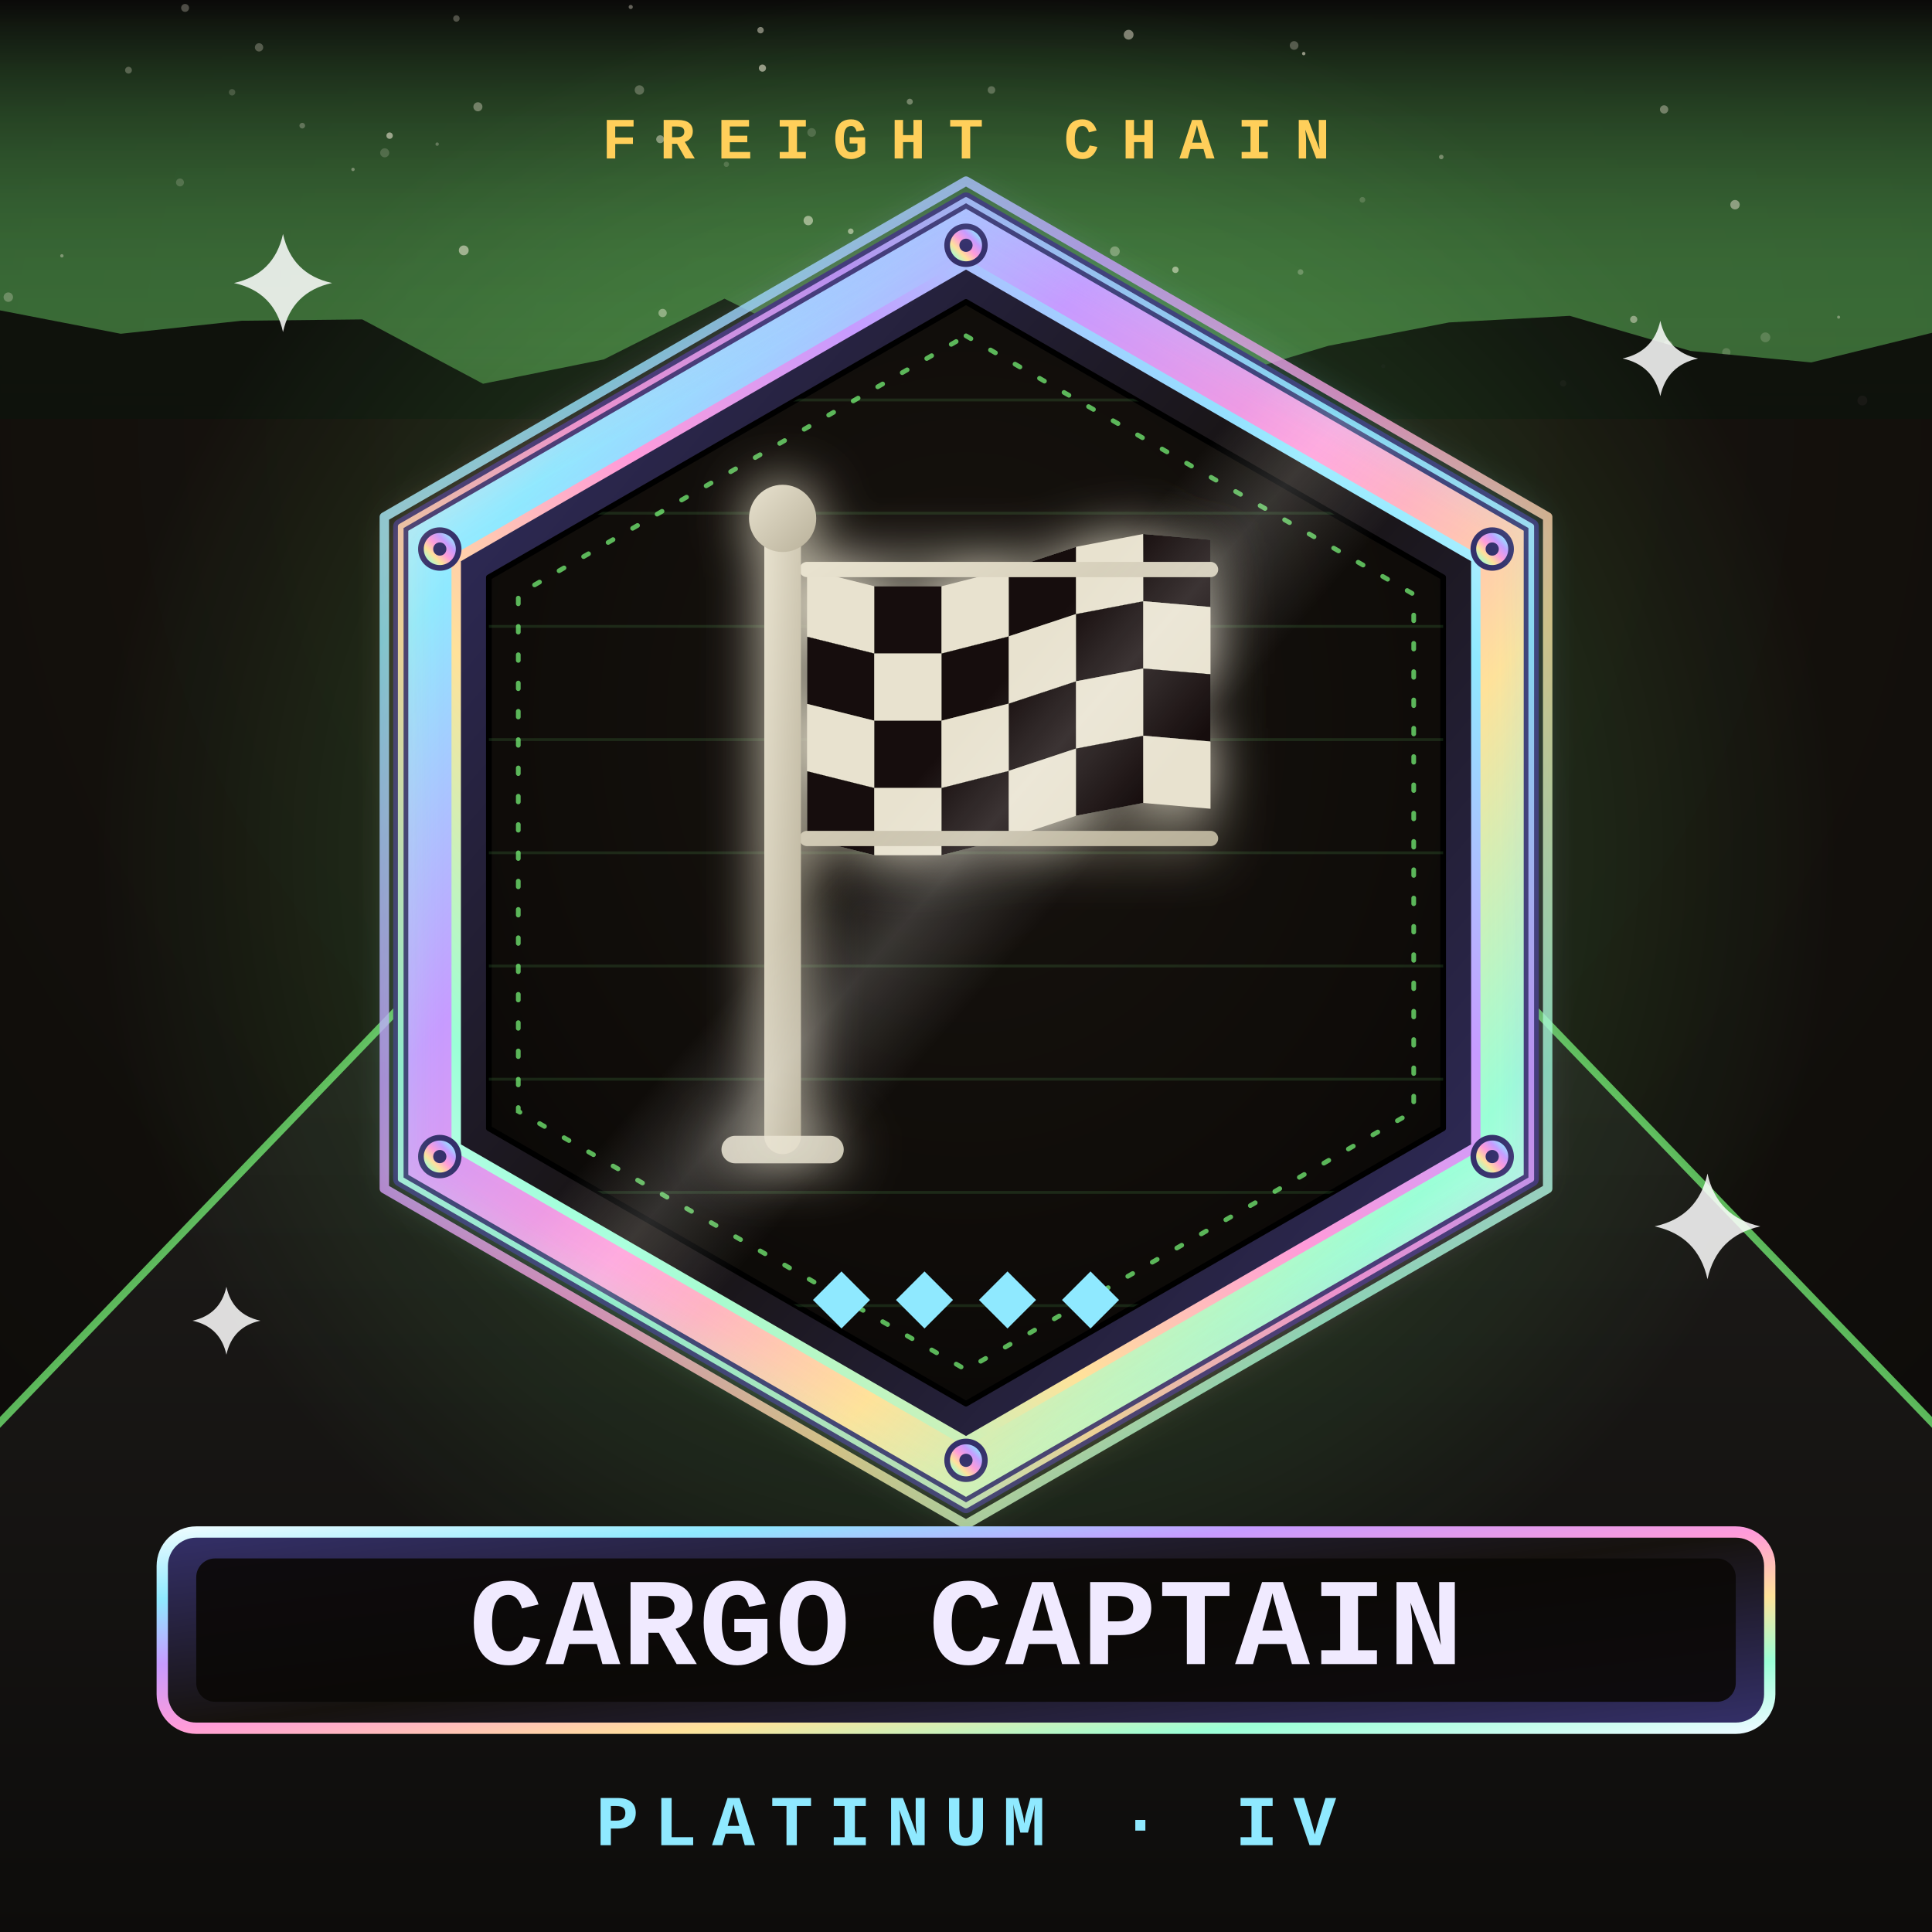
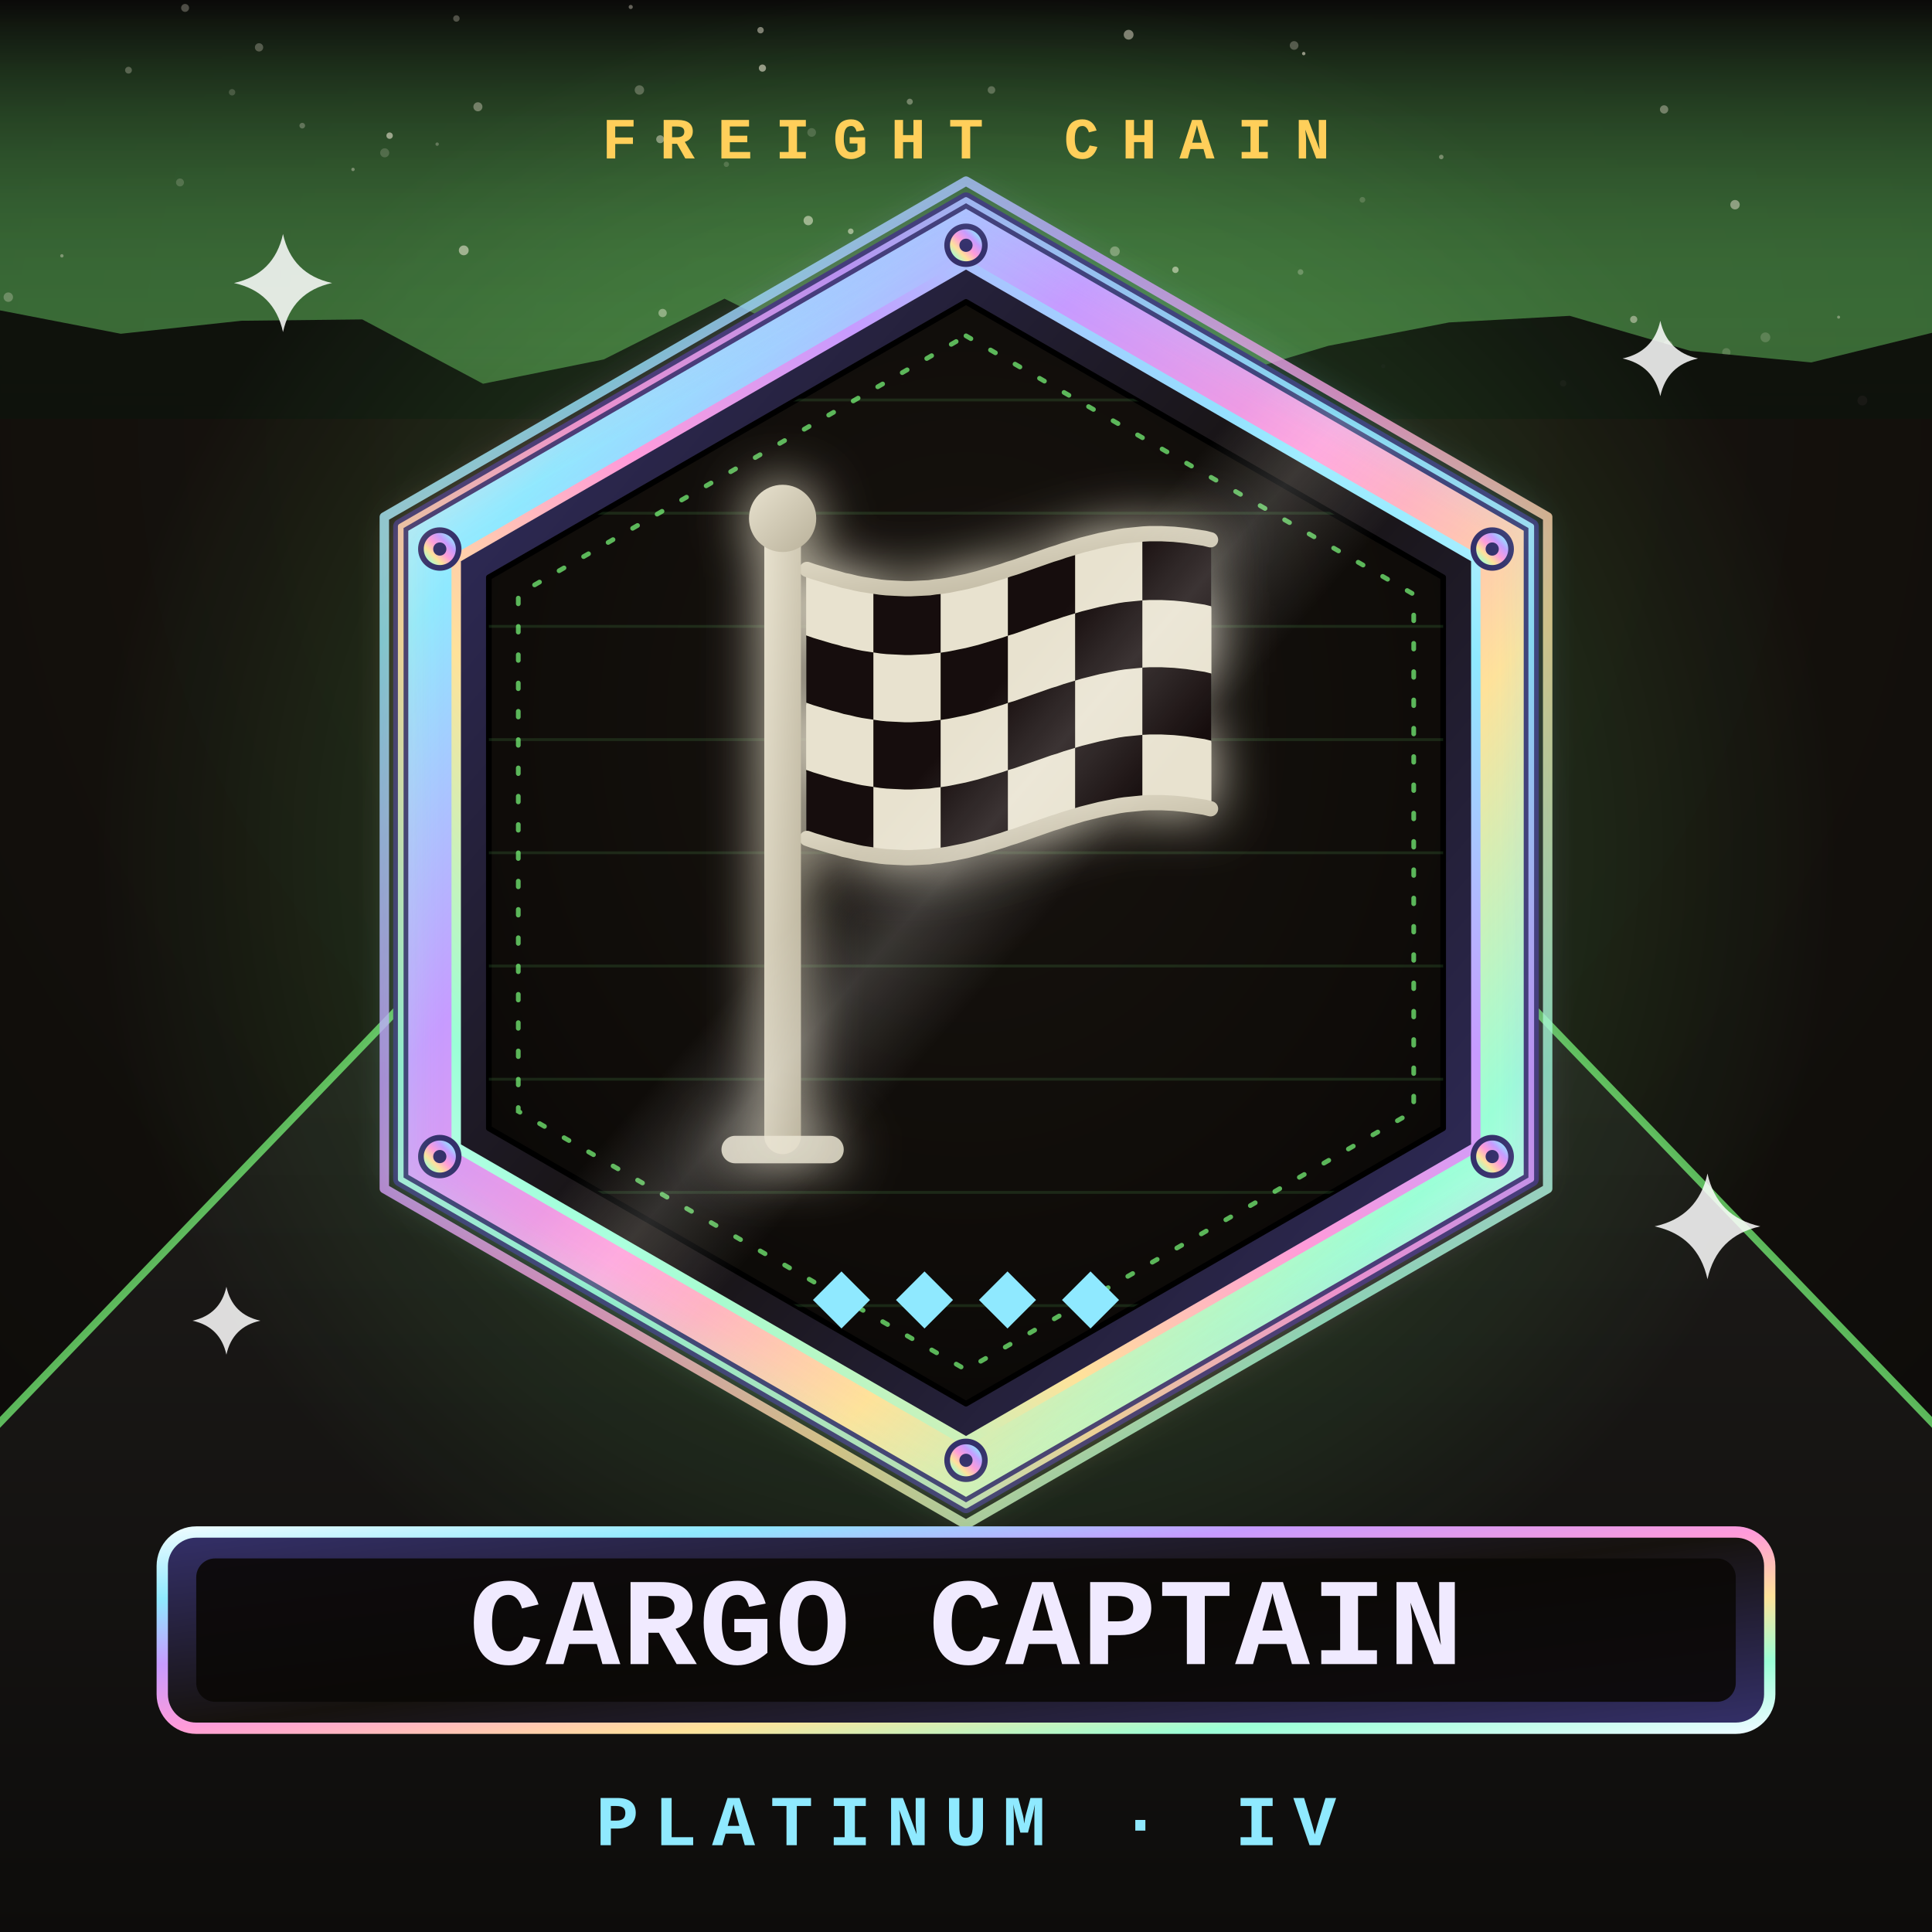
<svg xmlns="http://www.w3.org/2000/svg" width="1024" height="1024" viewBox="0 0 1024 1024" role="img" aria-label="Cargo Captain – Freight Chain achievement">
  <defs>
    <radialGradient id="bg" cx="50%" cy="22%" r="85%">
      <stop offset="0" stop-color="#1d1710" />
      <stop offset="1" stop-color="#0b0a09" />
    </radialGradient>
    <linearGradient id="sky" x1="0" y1="0" x2="0" y2="1">
      <stop offset="0" stop-color="#0b0a09" />
      <stop offset="1" stop-color="#7cff7c" stop-opacity="0.34" />
    </linearGradient>
    <linearGradient id="road" x1="0" y1="0" x2="0" y2="1">
      <stop offset="0" stop-color="#2a2724" />
      <stop offset="1" stop-color="#0d0c0b" />
    </linearGradient>
    <linearGradient id="rim" x1="0" y1="0" x2="1" y2="1">
      <stop offset="0%" stop-color="#e8fbff" />
      <stop offset="16.7%" stop-color="#8fe9ff" />
      <stop offset="33.3%" stop-color="#c79bff" />
      <stop offset="50%" stop-color="#ff9bd9" />
      <stop offset="66.7%" stop-color="#ffe29a" />
      <stop offset="83.3%" stop-color="#9bffd7" />
      <stop offset="100%" stop-color="#e8fbff" />
    </linearGradient>
    <linearGradient id="rimB" x1="1" y1="0" x2="0" y2="1">
      <stop offset="0%" stop-color="#e8fbff" />
      <stop offset="16.7%" stop-color="#8fe9ff" />
      <stop offset="33.3%" stop-color="#c79bff" />
      <stop offset="50%" stop-color="#ff9bd9" />
      <stop offset="66.7%" stop-color="#ffe29a" />
      <stop offset="83.3%" stop-color="#9bffd7" />
      <stop offset="100%" stop-color="#e8fbff" />
    </linearGradient>
    <linearGradient id="bevel" x1="0" y1="0" x2="1" y2="1">
      <stop offset="0" stop-color="#34306a" />
      <stop offset=".5" stop-color="#16120e" />
      <stop offset="1" stop-color="#34306a" />
    </linearGradient>
    <radialGradient id="plate" cx="50%" cy="38%" r="75%">
      <stop offset="0" stop-color="#17130f" />
      <stop offset=".65" stop-color="#0f0c09" />
      <stop offset="1" stop-color="#070605" />
    </radialGradient>
    <radialGradient id="halo" cx="50%" cy="50%" r="50%">
      <stop offset="0" stop-color="#7cff7c" stop-opacity="0.3" />
      <stop offset="1" stop-color="#7cff7c" stop-opacity="0" />
    </radialGradient>
    <linearGradient id="ga" x1="0" y1="0" x2="1" y2="1">
      <stop offset="0" stop-color="#e8e2cf" />
      <stop offset="1" stop-color="#b9b19a" />
    </linearGradient>
    <linearGradient id="sheen" x1="0" y1="0" x2="1" y2="1">
      <stop offset="0" stop-color="#fff" stop-opacity="0" />
      <stop offset=".45" stop-color="#fff" stop-opacity="0" />
      <stop offset=".5" stop-color="#fff" stop-opacity="0.16" />
      <stop offset=".56" stop-color="#fff" stop-opacity="0" />
      <stop offset="1" stop-color="#fff" stop-opacity="0" />
    </linearGradient>
    <filter id="glow" x="-30%" y="-30%" width="160%" height="160%">
      <feGaussianBlur stdDeviation="9" result="b" />
      <feMerge>
        <feMergeNode in="b" />
        <feMergeNode in="SourceGraphic" />
      </feMerge>
    </filter>
  </defs>
  <rect width="1024" height="1024" fill="url(#bg)" />
  <rect width="1024" height="222" fill="url(#sky)" />
  <circle cx="506.8" cy="179.1" r="1.8" fill="#e8e2cf" opacity="0.2" />
  <circle cx="974.5" cy="168.1" r="0.8" fill="#e8e2cf" opacity="0.4" />
  <circle cx="590.9" cy="133.2" r="2.6" fill="#e8e2cf" opacity="0.4" />
  <circle cx="404.1" cy="36.1" r="1.9" fill="#e8e2cf" opacity="0.6" />
  <circle cx="403.1" cy="16" r="1.7" fill="#e8e2cf" opacity="0.5" />
  <circle cx="598.2" cy="18.4" r="2.6" fill="#e8e2cf" opacity="0.5" />
  <circle cx="123" cy="48.9" r="1.7" fill="#e8e2cf" opacity="0.2" />
  <circle cx="245.8" cy="132.7" r="2.6" fill="#e8e2cf" opacity="0.6" />
  <circle cx="334.3" cy="3.7" r="1.1" fill="#e8e2cf" opacity="0.4" />
  <circle cx="98.1" cy="4.2" r="2.1" fill="#e8e2cf" opacity="0.3" />
  <circle cx="482.2" cy="53.9" r="1.6" fill="#e8e2cf" opacity="0.4" />
  <circle cx="450.9" cy="122.6" r="1.5" fill="#e8e2cf" opacity="0.6" />
  <circle cx="884" cy="182.9" r="2.5" fill="#e8e2cf" opacity="0.3" />
  <circle cx="203.9" cy="81" r="2.4" fill="#e8e2cf" opacity="0.2" />
  <circle cx="430.2" cy="70.2" r="2.3" fill="#e8e2cf" opacity="0.2" />
  <circle cx="160.2" cy="66.6" r="1.5" fill="#e8e2cf" opacity="0.3" />
  <circle cx="689.3" cy="144.2" r="1.5" fill="#e8e2cf" opacity="0.3" />
  <circle cx="349.9" cy="73.8" r="2.1" fill="#e8e2cf" opacity="0.5" />
  <circle cx="987.1" cy="212.3" r="2.6" fill="#e8e2cf" opacity="0.6" />
  <circle cx="865.9" cy="169.3" r="1.9" fill="#e8e2cf" opacity="0.5" />
  <circle cx="32.8" cy="135.6" r="0.9" fill="#e8e2cf" opacity="0.4" />
  <circle cx="338.9" cy="47.7" r="2.5" fill="#e8e2cf" opacity="0.3" />
  <circle cx="187.1" cy="89.8" r="0.9" fill="#e8e2cf" opacity="0.4" />
  <circle cx="828.5" cy="203.2" r="1.7" fill="#e8e2cf" opacity="0.5" />
  <circle cx="722.1" cy="105.9" r="1.5" fill="#e8e2cf" opacity="0.2" />
  <circle cx="253.3" cy="56.6" r="2.4" fill="#e8e2cf" opacity="0.4" />
  <circle cx="733.1" cy="194.1" r="1.1" fill="#e8e2cf" opacity="0.3" />
  <circle cx="137.3" cy="25.1" r="2.2" fill="#e8e2cf" opacity="0.3" />
  <circle cx="882" cy="58" r="2.2" fill="#e8e2cf" opacity="0.4" />
  <circle cx="206.5" cy="71.9" r="1.7" fill="#e8e2cf" opacity="0.6" />
  <circle cx="919.6" cy="108.5" r="2.5" fill="#e8e2cf" opacity="0.5" />
  <circle cx="525.5" cy="47.7" r="2" fill="#e8e2cf" opacity="0.3" />
  <circle cx="935.7" cy="178.8" r="2.6" fill="#e8e2cf" opacity="0.2" />
  <circle cx="685.9" cy="24.1" r="2.3" fill="#e8e2cf" opacity="0.3" />
  <circle cx="95.4" cy="96.7" r="2.1" fill="#e8e2cf" opacity="0.2" />
  <circle cx="385" cy="87.1" r="1.4" fill="#e8e2cf" opacity="0.2" />
  <circle cx="428.4" cy="116.9" r="2.5" fill="#e8e2cf" opacity="0.6" />
  <circle cx="351.2" cy="165.9" r="2.2" fill="#e8e2cf" opacity="0.5" />
  <circle cx="915" cy="186.7" r="2.2" fill="#e8e2cf" opacity="0.2" />
  <circle cx="68.1" cy="37.2" r="1.8" fill="#e8e2cf" opacity="0.3" />
  <circle cx="4.4" cy="157.5" r="2.5" fill="#e8e2cf" opacity="0.3" />
  <circle cx="691" cy="28.4" r="0.9" fill="#e8e2cf" opacity="0.6" />
  <circle cx="763.9" cy="83.2" r="1.2" fill="#e8e2cf" opacity="0.4" />
  <circle cx="623" cy="143" r="1.7" fill="#e8e2cf" opacity="0.6" />
  <circle cx="231.7" cy="76.4" r="0.9" fill="#e8e2cf" opacity="0.3" />
  <circle cx="241.9" cy="9.8" r="1.7" fill="#e8e2cf" opacity="0.3" />
  <path d="M0 222L0 164.5L64 176.9L128 170L192 169.3L256 203.4L320 190.5L384 158.3L448 190.2L512 203.4L576 203.9L640 202.5L704 183.3L768 170.9L832 167.4L896 186L960 192.1L1024 176.4L1024 222Z" fill="#0a0908" opacity=".9" />
  <polygon points="512,222 -260,1024 1284,1024" fill="url(#road)" />
  <line x1="512" y1="222" x2="-260" y2="1024" stroke="#7cff7c" stroke-width="4" opacity=".7" />
  <line x1="512" y1="222" x2="1284" y2="1024" stroke="#7cff7c" stroke-width="4" opacity=".7" />
  <polygon points="510.4,222.9 513.6,222.9 514.1,247 509.9,247" fill="#ffcf5a" opacity="0.8" />
  <polygon points="508.8,296.6 515.2,296.6 516.4,349.9 507.6,349.9" fill="#ffcf5a" opacity="0.8" />
  <polygon points="505.8,428.4 518.2,428.4 519.8,502.4 504.2,502.4" fill="#ffcf5a" opacity="0.8" />
  <polygon points="501.9,603.9 522.1,603.9 524.1,695.3 499.9,695.3" fill="#ffcf5a" opacity="0.8" />
  <circle cx="512" cy="452" r="470" fill="url(#halo)" />
  <text x="512" y="84" text-anchor="middle" font-family="ui-monospace,'SF Mono',Menlo,Consolas,'Liberation Mono','DejaVu Sans Mono',monospace" font-size="31" font-weight="700" fill="#ffcf5a" letter-spacing="12">FREIGHT CHAIN</text>
  <polygon points="512,96 820.3,274 820.3,630 512,808 203.7,630 203.7,274" fill="none" stroke="url(#rim)" stroke-width="5" stroke-linejoin="round" opacity=".8" />
  <path d="M150 124 Q154.68 145.32 176 150 Q154.68 154.68 150 176 Q145.32 154.68 124 150 Q145.32 145.32 150 124Z" fill="#fff" opacity="0.85" />
  <path d="M880 170 Q883.6 186.4 900 190 Q883.6 193.6 880 210 Q876.4 193.6 860 190 Q876.4 186.4 880 170Z" fill="#fff" opacity="0.85" />
  <path d="M120 682 Q123.24 696.76 138 700 Q123.24 703.24 120 718 Q116.76 703.24 102 700 Q116.76 696.76 120 682Z" fill="#fff" opacity="0.85" />
  <path d="M905 622 Q910.04 644.96 933 650 Q910.04 655.04 905 678 Q899.96 655.04 877 650 Q899.96 644.96 905 622Z" fill="#fff" opacity="0.85" />
  <polygon points="512,106 811.6,279 811.6,625 512,798 212.4,625 212.4,279" fill="url(#rim)" stroke="#34306a" stroke-width="8" stroke-linejoin="round" />
  <polygon points="512,140 782.2,296 782.2,608 512,764 241.8,608 241.8,296" fill="url(#bevel)" stroke="url(#rimB)" stroke-width="5" stroke-linejoin="round" />
  <polygon points="512,160 764.9,306 764.9,598 512,744 259.1,598 259.1,306" fill="url(#plate)" stroke="#000" stroke-width="3" stroke-linejoin="round" />
  <g stroke="#7cff7c" stroke-width="1.5" opacity="0.12" clip-path="url(#cl)">
    <line x1="212" y1="212" x2="812" y2="212" />
    <line x1="212" y1="272" x2="812" y2="272" />
    <line x1="212" y1="332" x2="812" y2="332" />
    <line x1="212" y1="392" x2="812" y2="392" />
    <line x1="212" y1="452" x2="812" y2="452" />
    <line x1="212" y1="512" x2="812" y2="512" />
    <line x1="212" y1="572" x2="812" y2="572" />
    <line x1="212" y1="632" x2="812" y2="632" />
    <line x1="212" y1="692" x2="812" y2="692" />
  </g>
  <clipPath id="cl">
    <polygon points="512,160 764.9,306 764.9,598 512,744 259.1,598 259.1,306" />
  </clipPath>
  <polygon points="512,178 749.3,315 749.3,589 512,726 274.7,589 274.7,315" fill="none" stroke="#7cff7c" stroke-width="2.5" stroke-dasharray="3 12" stroke-linecap="round" opacity="0.7" />
  <circle cx="512" cy="130" r="10" fill="url(#rimB)" stroke="#34306a" stroke-width="3" />
  <circle cx="512" cy="130" r="3.5" fill="#34306a" />
  <circle cx="790.9" cy="291" r="10" fill="url(#rimB)" stroke="#34306a" stroke-width="3" />
  <circle cx="790.9" cy="291" r="3.5" fill="#34306a" />
  <circle cx="790.9" cy="613" r="10" fill="url(#rimB)" stroke="#34306a" stroke-width="3" />
  <circle cx="790.9" cy="613" r="3.5" fill="#34306a" />
  <circle cx="512" cy="774" r="10" fill="url(#rimB)" stroke="#34306a" stroke-width="3" />
  <circle cx="512" cy="774" r="3.5" fill="#34306a" />
  <circle cx="233.1" cy="613" r="10" fill="url(#rimB)" stroke="#34306a" stroke-width="3" />
  <circle cx="233.1" cy="613" r="3.5" fill="#34306a" />
  <circle cx="233.1" cy="291" r="10" fill="url(#rimB)" stroke="#34306a" stroke-width="3" />
  <circle cx="233.1" cy="291" r="3.5" fill="#34306a" />
  <g transform="translate(512 440) scale(1.62)" filter="url(#glow)">
    <g>
-       <path d="M-54,-87.274Q14,-106 82,-97.042" fill="none" stroke="url(#ga)" stroke-width="3" opacity="0" />
-       <polygon points="-52,-85.3 -30,-79.8 -30,-57.8 -52,-63.3" fill="#e8e2cf" />
-       <polygon points="-52,-63.3 -30,-57.8 -30,-35.8 -52,-41.3" fill="#120d08" />
-       <polygon points="-52,-41.3 -30,-35.8 -30,-13.8 -52,-19.3" fill="#e8e2cf" />
-       <polygon points="-52,-19.3 -30,-13.8 -30,8.2 -52,2.7" fill="#120d08" />
-       <polygon points="-30,-79.8 -8,-79.8 -8,-57.8 -30,-57.8" fill="#120d08" />
-       <polygon points="-30,-57.8 -8,-57.8 -8,-35.8 -30,-35.8" fill="#e8e2cf" />
-       <polygon points="-30,-35.8 -8,-35.8 -8,-13.8 -30,-13.8" fill="#120d08" />
-       <polygon points="-30,-13.8 -8,-13.8 -8,8.2 -30,8.2" fill="#e8e2cf" />
-       <polygon points="-8,-79.8 14,-85.4 14,-63.4 -8,-57.8" fill="#e8e2cf" />
-       <polygon points="-8,-57.8 14,-63.4 14,-41.4 -8,-35.8" fill="#120d08" />
-       <polygon points="-8,-35.8 14,-41.4 14,-19.4 -8,-13.8" fill="#e8e2cf" />
-       <polygon points="-8,-13.8 14,-19.4 14,2.6 -8,8.2" fill="#120d08" />
-       <polygon points="14,-85.4 36,-92.7 36,-70.7 14,-63.4" fill="#120d08" />
-       <polygon points="14,-63.4 36,-70.7 36,-48.7 14,-41.4" fill="#e8e2cf" />
-       <polygon points="14,-41.4 36,-48.7 36,-26.7 14,-19.4" fill="#120d08" />
-       <polygon points="14,-19.4 36,-26.7 36,-4.7 14,2.6" fill="#e8e2cf" />
-       <polygon points="36,-92.7 58,-96.9 58,-74.9 36,-70.7" fill="#e8e2cf" />
-       <polygon points="36,-70.7 58,-74.9 58,-52.9 36,-48.7" fill="#120d08" />
-       <polygon points="36,-48.7 58,-52.9 58,-30.9 36,-26.7" fill="#e8e2cf" />
-       <polygon points="36,-26.7 58,-30.9 58,-8.9 36,-4.7" fill="#120d08" />
-       <polygon points="58,-96.9 80,-95 80,-73 58,-74.9" fill="#120d08" />
-       <polygon points="58,-74.9 80,-73 80,-51 58,-52.9" fill="#e8e2cf" />
-       <polygon points="58,-52.9 80,-51 80,-29 58,-30.9" fill="#120d08" />
-       <polygon points="58,-30.9 80,-29 80,-7 58,-8.9" fill="#e8e2cf" />
-       <path d="M-52,-85.274H80M-52,2.726H80" stroke="url(#ga)" stroke-width="5" stroke-linecap="round" />
+       <polygon points="-52,-85.3 -50,-84.6 -48,-84 -46,-83.4 -44,-82.8 -42,-82.3 -40,-81.7 -38,-81.3 -36,-80.8 -34,-80.4 -32,-80.1 -30,-79.8 -30,-57.8 -32,-58.1 -34,-58.4 -36,-58.8 -38,-59.3 -40,-59.7 -42,-60.3 -44,-60.8 -46,-61.4 -48,-62 -50,-62.6 -52,-63.3" fill="#e8e2cf" stroke="#e8e2cf" stroke-width=".6" />
+       <polygon points="-52,-63.3 -50,-62.6 -48,-62 -46,-61.4 -44,-60.8 -42,-60.3 -40,-59.7 -38,-59.3 -36,-58.8 -34,-58.4 -32,-58.1 -30,-57.8 -30,-35.8 -32,-36.1 -34,-36.4 -36,-36.8 -38,-37.3 -40,-37.7 -42,-38.3 -44,-38.8 -46,-39.4 -48,-40 -50,-40.6 -52,-41.3" fill="#120d08" stroke="#120d08" stroke-width=".6" />
+       <polygon points="-52,-41.3 -50,-40.6 -48,-40 -46,-39.4 -44,-38.8 -42,-38.3 -40,-37.7 -38,-37.3 -36,-36.8 -34,-36.4 -32,-36.1 -30,-35.8 -30,-13.8 -32,-14.1 -34,-14.4 -36,-14.8 -38,-15.3 -40,-15.7 -42,-16.3 -44,-16.8 -46,-17.4 -48,-18 -50,-18.6 -52,-19.3" fill="#e8e2cf" stroke="#e8e2cf" stroke-width=".6" />
+       <polygon points="-52,-19.3 -50,-18.6 -48,-18 -46,-17.4 -44,-16.8 -42,-16.3 -40,-15.7 -38,-15.3 -36,-14.8 -34,-14.4 -32,-14.1 -30,-13.8 -30,8.2 -32,7.9 -34,7.6 -36,7.2 -38,6.7 -40,6.3 -42,5.7 -44,5.2 -46,4.6 -48,4 -50,3.4 -52,2.7" fill="#120d08" stroke="#120d08" stroke-width=".6" />
+       <polygon points="-30,-79.8 -28,-79.5 -26,-79.3 -24,-79.2 -22,-79.1 -20,-79 -18,-79 -16,-79.1 -14,-79.2 -12,-79.3 -10,-79.6 -8,-79.8 -8,-57.8 -10,-57.6 -12,-57.3 -14,-57.2 -16,-57.1 -18,-57 -20,-57 -22,-57.1 -24,-57.2 -26,-57.3 -28,-57.5 -30,-57.8" fill="#120d08" stroke="#120d08" stroke-width=".6" />
+       <polygon points="-30,-57.8 -28,-57.5 -26,-57.3 -24,-57.2 -22,-57.1 -20,-57 -18,-57 -16,-57.1 -14,-57.2 -12,-57.3 -10,-57.6 -8,-57.8 -8,-35.8 -10,-35.6 -12,-35.3 -14,-35.2 -16,-35.1 -18,-35 -20,-35 -22,-35.1 -24,-35.2 -26,-35.3 -28,-35.5 -30,-35.8" fill="#e8e2cf" stroke="#e8e2cf" stroke-width=".6" />
+       <polygon points="-30,-35.8 -28,-35.5 -26,-35.3 -24,-35.2 -22,-35.1 -20,-35 -18,-35 -16,-35.1 -14,-35.2 -12,-35.3 -10,-35.6 -8,-35.8 -8,-13.8 -10,-13.6 -12,-13.3 -14,-13.2 -16,-13.1 -18,-13 -20,-13 -22,-13.1 -24,-13.2 -26,-13.3 -28,-13.5 -30,-13.8" fill="#120d08" stroke="#120d08" stroke-width=".6" />
+       <polygon points="-30,-13.8 -28,-13.5 -26,-13.3 -24,-13.2 -22,-13.1 -20,-13 -18,-13 -16,-13.1 -14,-13.2 -12,-13.3 -10,-13.6 -8,-13.8 -8,8.2 -10,8.4 -12,8.7 -14,8.8 -16,8.9 -18,9 -20,9 -22,8.9 -24,8.8 -26,8.7 -28,8.5 -30,8.2" fill="#e8e2cf" stroke="#e8e2cf" stroke-width=".6" />
+       <polygon points="-8,-79.8 -6,-80.1 -4,-80.5 -2,-80.9 0,-81.3 2,-81.8 4,-82.3 6,-82.9 8,-83.5 10,-84.1 12,-84.7 14,-85.4 14,-63.4 12,-62.7 10,-62.1 8,-61.5 6,-60.9 4,-60.3 2,-59.8 0,-59.3 -2,-58.9 -4,-58.5 -6,-58.1 -8,-57.8" fill="#e8e2cf" stroke="#e8e2cf" stroke-width=".6" />
+       <polygon points="-8,-57.8 -6,-58.1 -4,-58.5 -2,-58.9 0,-59.3 2,-59.8 4,-60.3 6,-60.9 8,-61.5 10,-62.1 12,-62.7 14,-63.4 14,-41.4 12,-40.7 10,-40.1 8,-39.5 6,-38.9 4,-38.3 2,-37.8 0,-37.3 -2,-36.9 -4,-36.5 -6,-36.1 -8,-35.8" fill="#120d08" stroke="#120d08" stroke-width=".6" />
+       <polygon points="-8,-35.8 -6,-36.1 -4,-36.5 -2,-36.9 0,-37.3 2,-37.8 4,-38.3 6,-38.9 8,-39.5 10,-40.1 12,-40.7 14,-41.4 14,-19.4 12,-18.7 10,-18.1 8,-17.5 6,-16.9 4,-16.3 2,-15.8 0,-15.3 -2,-14.9 -4,-14.5 -6,-14.1 -8,-13.8" fill="#e8e2cf" stroke="#e8e2cf" stroke-width=".6" />
+       <polygon points="-8,-13.8 -6,-14.1 -4,-14.5 -2,-14.9 0,-15.3 2,-15.8 4,-16.3 6,-16.9 8,-17.5 10,-18.1 12,-18.7 14,-19.4 14,2.6 12,3.3 10,3.9 8,4.5 6,5.1 4,5.7 2,6.2 0,6.7 -2,7.1 -4,7.5 -6,7.9 -8,8.2" fill="#120d08" stroke="#120d08" stroke-width=".6" />
+       <polygon points="14,-85.4 16,-86 18,-86.7 20,-87.4 22,-88.1 24,-88.8 26,-89.5 28,-90.2 30,-90.8 32,-91.5 34,-92.1 36,-92.7 36,-70.7 34,-70.1 32,-69.5 30,-68.8 28,-68.2 26,-67.5 24,-66.8 22,-66.1 20,-65.4 18,-64.7 16,-64 14,-63.4" fill="#120d08" stroke="#120d08" stroke-width=".6" />
+       <polygon points="14,-63.4 16,-64 18,-64.7 20,-65.4 22,-66.1 24,-66.8 26,-67.5 28,-68.2 30,-68.8 32,-69.5 34,-70.1 36,-70.7 36,-48.7 34,-48.1 32,-47.5 30,-46.8 28,-46.2 26,-45.5 24,-44.8 22,-44.1 20,-43.4 18,-42.7 16,-42 14,-41.4" fill="#e8e2cf" stroke="#e8e2cf" stroke-width=".6" />
+       <polygon points="14,-41.4 16,-42 18,-42.7 20,-43.4 22,-44.1 24,-44.8 26,-45.5 28,-46.2 30,-46.8 32,-47.5 34,-48.1 36,-48.7 36,-26.7 34,-26.1 32,-25.5 30,-24.8 28,-24.2 26,-23.5 24,-22.8 22,-22.1 20,-21.4 18,-20.7 16,-20 14,-19.4" fill="#120d08" stroke="#120d08" stroke-width=".6" />
+       <polygon points="14,-19.4 16,-20 18,-20.7 20,-21.4 22,-22.1 24,-22.8 26,-23.5 28,-24.2 30,-24.8 32,-25.5 34,-26.1 36,-26.7 36,-4.7 34,-4.1 32,-3.5 30,-2.8 28,-2.2 26,-1.5 24,-0.8 22,-0.1 20,0.6 18,1.3 16,2 14,2.6" fill="#e8e2cf" stroke="#e8e2cf" stroke-width=".6" />
+       <polygon points="36,-92.7 38,-93.3 40,-93.8 42,-94.3 44,-94.8 46,-95.2 48,-95.6 50,-96 52,-96.3 54,-96.5 56,-96.7 58,-96.9 58,-74.9 56,-74.7 54,-74.5 52,-74.3 50,-74 48,-73.6 46,-73.2 44,-72.8 42,-72.3 40,-71.8 38,-71.3 36,-70.7" fill="#e8e2cf" stroke="#e8e2cf" stroke-width=".6" />
+       <polygon points="36,-70.7 38,-71.3 40,-71.8 42,-72.3 44,-72.8 46,-73.2 48,-73.6 50,-74 52,-74.3 54,-74.5 56,-74.7 58,-74.9 58,-52.9 56,-52.7 54,-52.5 52,-52.3 50,-52 48,-51.6 46,-51.2 44,-50.8 42,-50.3 40,-49.8 38,-49.3 36,-48.7" fill="#120d08" stroke="#120d08" stroke-width=".6" />
+       <polygon points="36,-48.7 38,-49.3 40,-49.8 42,-50.3 44,-50.8 46,-51.2 48,-51.6 50,-52 52,-52.3 54,-52.5 56,-52.7 58,-52.9 58,-30.9 56,-30.7 54,-30.5 52,-30.3 50,-30 48,-29.6 46,-29.2 44,-28.8 42,-28.3 40,-27.8 38,-27.3 36,-26.7" fill="#e8e2cf" stroke="#e8e2cf" stroke-width=".6" />
+       <polygon points="36,-26.7 38,-27.3 40,-27.8 42,-28.3 44,-28.8 46,-29.2 48,-29.6 50,-30 52,-30.3 54,-30.5 56,-30.7 58,-30.9 58,-8.9 56,-8.7 54,-8.5 52,-8.3 50,-8 48,-7.6 46,-7.2 44,-6.8 42,-6.3 40,-5.8 38,-5.3 36,-4.7" fill="#120d08" stroke="#120d08" stroke-width=".6" />
+       <polygon points="58,-96.9 60,-97 62,-97 64,-97 66,-96.9 68,-96.8 70,-96.6 72,-96.4 74,-96.1 76,-95.8 78,-95.5 80,-95 80,-73 78,-73.5 76,-73.8 74,-74.1 72,-74.4 70,-74.6 68,-74.8 66,-74.9 64,-75 62,-75 60,-75 58,-74.9" fill="#120d08" stroke="#120d08" stroke-width=".6" />
+       <polygon points="58,-74.9 60,-75 62,-75 64,-75 66,-74.9 68,-74.8 70,-74.6 72,-74.4 74,-74.1 76,-73.8 78,-73.5 80,-73 80,-51 78,-51.5 76,-51.8 74,-52.1 72,-52.4 70,-52.6 68,-52.8 66,-52.9 64,-53 62,-53 60,-53 58,-52.9" fill="#e8e2cf" stroke="#e8e2cf" stroke-width=".6" />
+       <polygon points="58,-52.9 60,-53 62,-53 64,-53 66,-52.9 68,-52.8 70,-52.6 72,-52.4 74,-52.1 76,-51.8 78,-51.5 80,-51 80,-29 78,-29.5 76,-29.8 74,-30.1 72,-30.4 70,-30.6 68,-30.8 66,-30.9 64,-31 62,-31 60,-31 58,-30.9" fill="#120d08" stroke="#120d08" stroke-width=".6" />
+       <polygon points="58,-30.9 60,-31 62,-31 64,-31 66,-30.9 68,-30.8 70,-30.6 72,-30.4 74,-30.1 76,-29.8 78,-29.5 80,-29 80,-7 78,-7.5 76,-7.8 74,-8.1 72,-8.4 70,-8.6 68,-8.8 66,-8.9 64,-9 62,-9 60,-9 58,-8.9" fill="#e8e2cf" stroke="#e8e2cf" stroke-width=".6" />
+       <polyline points="-52,-85.3 -50,-84.6 -48,-84 -46,-83.4 -44,-82.8 -42,-82.3 -40,-81.7 -38,-81.3 -36,-80.8 -34,-80.4 -32,-80.1 -30,-79.8 -28,-79.5 -26,-79.3 -24,-79.2 -22,-79.1 -20,-79 -18,-79 -16,-79.1 -14,-79.2 -12,-79.3 -10,-79.6 -8,-79.8 -6,-80.1 -4,-80.5 -2,-80.9 0,-81.3 2,-81.8 4,-82.3 6,-82.9 8,-83.5 10,-84.1 12,-84.7 14,-85.4 16,-86 18,-86.7 20,-87.4 22,-88.1 24,-88.8 26,-89.5 28,-90.2 30,-90.8 32,-91.5 34,-92.1 36,-92.7 38,-93.3 40,-93.8 42,-94.3 44,-94.8 46,-95.2 48,-95.6 50,-96 52,-96.3 54,-96.5 56,-96.7 58,-96.9 60,-97 62,-97 64,-97 66,-96.9 68,-96.8 70,-96.6 72,-96.4 74,-96.1 76,-95.8 78,-95.5 80,-95" fill="none" stroke="url(#ga)" stroke-width="5" stroke-linecap="round" stroke-linejoin="round" />
+       <polyline points="-52,2.7 -50,3.4 -48,4 -46,4.6 -44,5.2 -42,5.7 -40,6.3 -38,6.7 -36,7.2 -34,7.6 -32,7.9 -30,8.2 -28,8.5 -26,8.7 -24,8.8 -22,8.9 -20,9 -18,9 -16,8.9 -14,8.8 -12,8.7 -10,8.4 -8,8.2 -6,7.9 -4,7.5 -2,7.1 0,6.7 2,6.2 4,5.7 6,5.1 8,4.5 10,3.9 12,3.3 14,2.6 16,2 18,1.3 20,0.6 22,-0.1 24,-0.8 26,-1.5 28,-2.2 30,-2.8 32,-3.5 34,-4.1 36,-4.7 38,-5.3 40,-5.8 42,-6.3 44,-6.8 46,-7.2 48,-7.6 50,-8 52,-8.3 54,-8.5 56,-8.7 58,-8.9 60,-9 62,-9 64,-9 66,-8.9 68,-8.8 70,-8.6 72,-8.4 74,-8.1 76,-7.8 78,-7.5 80,-7" fill="none" stroke="url(#ga)" stroke-width="5" stroke-linecap="round" stroke-linejoin="round" />
      <rect x="-66" y="-100" width="12" height="206" rx="6" fill="url(#ga)" />
      <circle cx="-60" cy="-102" r="11" fill="url(#ga)" />
      <rect x="-80" y="100" width="40" height="9" rx="4.5" fill="#e8e2cf" opacity=".85" />
    </g>
  </g>
  <polygon points="446,676 459,689 446,702 433,689" fill="#8fe9ff" stroke="#8fe9ff" stroke-width="3" opacity="1" />
  <polygon points="490,676 503,689 490,702 477,689" fill="#8fe9ff" stroke="#8fe9ff" stroke-width="3" opacity="1" />
  <polygon points="534,676 547,689 534,702 521,689" fill="#8fe9ff" stroke="#8fe9ff" stroke-width="3" opacity="1" />
  <polygon points="578,676 591,689 578,702 565,689" fill="#8fe9ff" stroke="#8fe9ff" stroke-width="3" opacity="1" />
  <polygon points="512,106 811.6,279 811.6,625 512,798 212.4,625 212.4,279" fill="url(#sheen)" stroke="none" />
  <polygon points="512,106 811.6,279 811.6,625 512,798 212.4,625 212.4,279" fill="none" stroke="url(#rimB)" stroke-width="3" stroke-linejoin="round" opacity=".9" filter="url(#glow)" />
  <rect x="86" y="812" width="852" height="104" rx="18" fill="url(#bevel)" stroke="url(#rim)" stroke-width="6" />
  <rect x="104" y="826" width="816" height="76" rx="10" fill="#0a0806" opacity=".9" />
  <text x="512" y="882" text-anchor="middle" font-family="ui-monospace,'SF Mono',Menlo,Consolas,'Liberation Mono','DejaVu Sans Mono',monospace" font-size="66" font-weight="800" fill="#f0eaff" letter-spacing="1">CARGO CAPTAIN</text>
  <text x="512" y="978" text-anchor="middle" font-family="ui-monospace,'SF Mono',Menlo,Consolas,'Liberation Mono','DejaVu Sans Mono',monospace" font-size="38" font-weight="700" fill="#8fe9ff" letter-spacing="8">PLATINUM · IV</text>
</svg>
